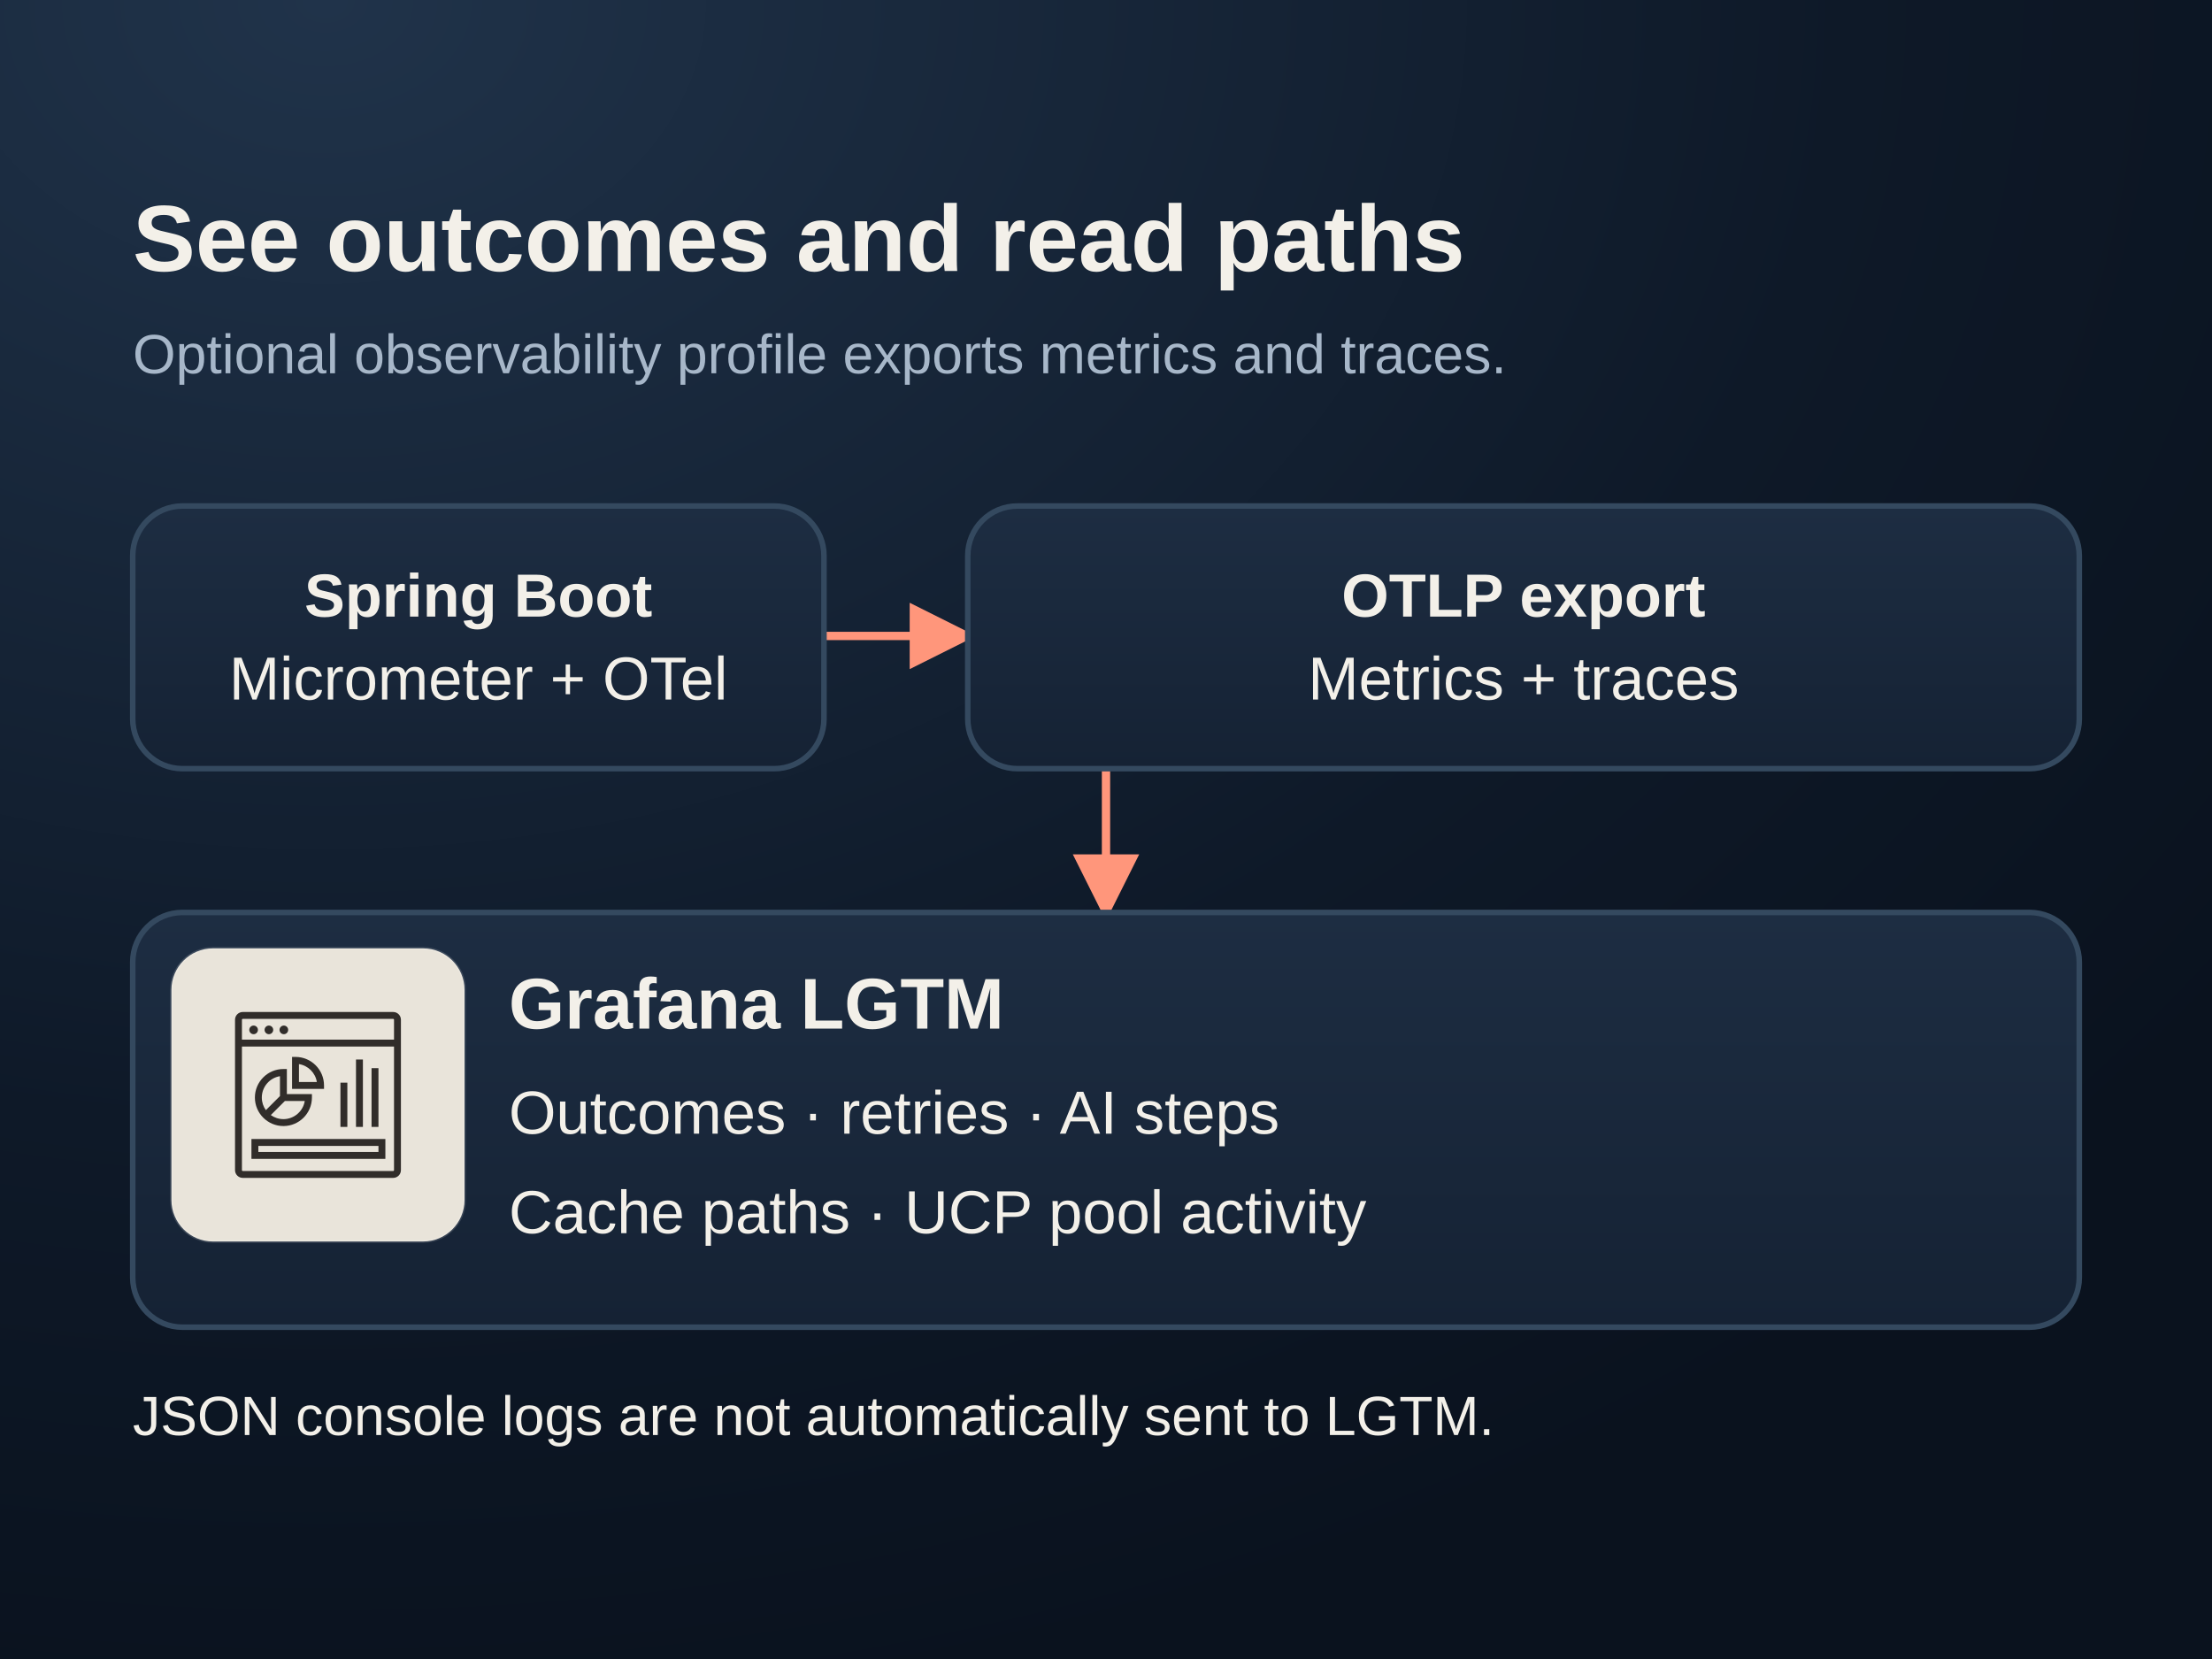
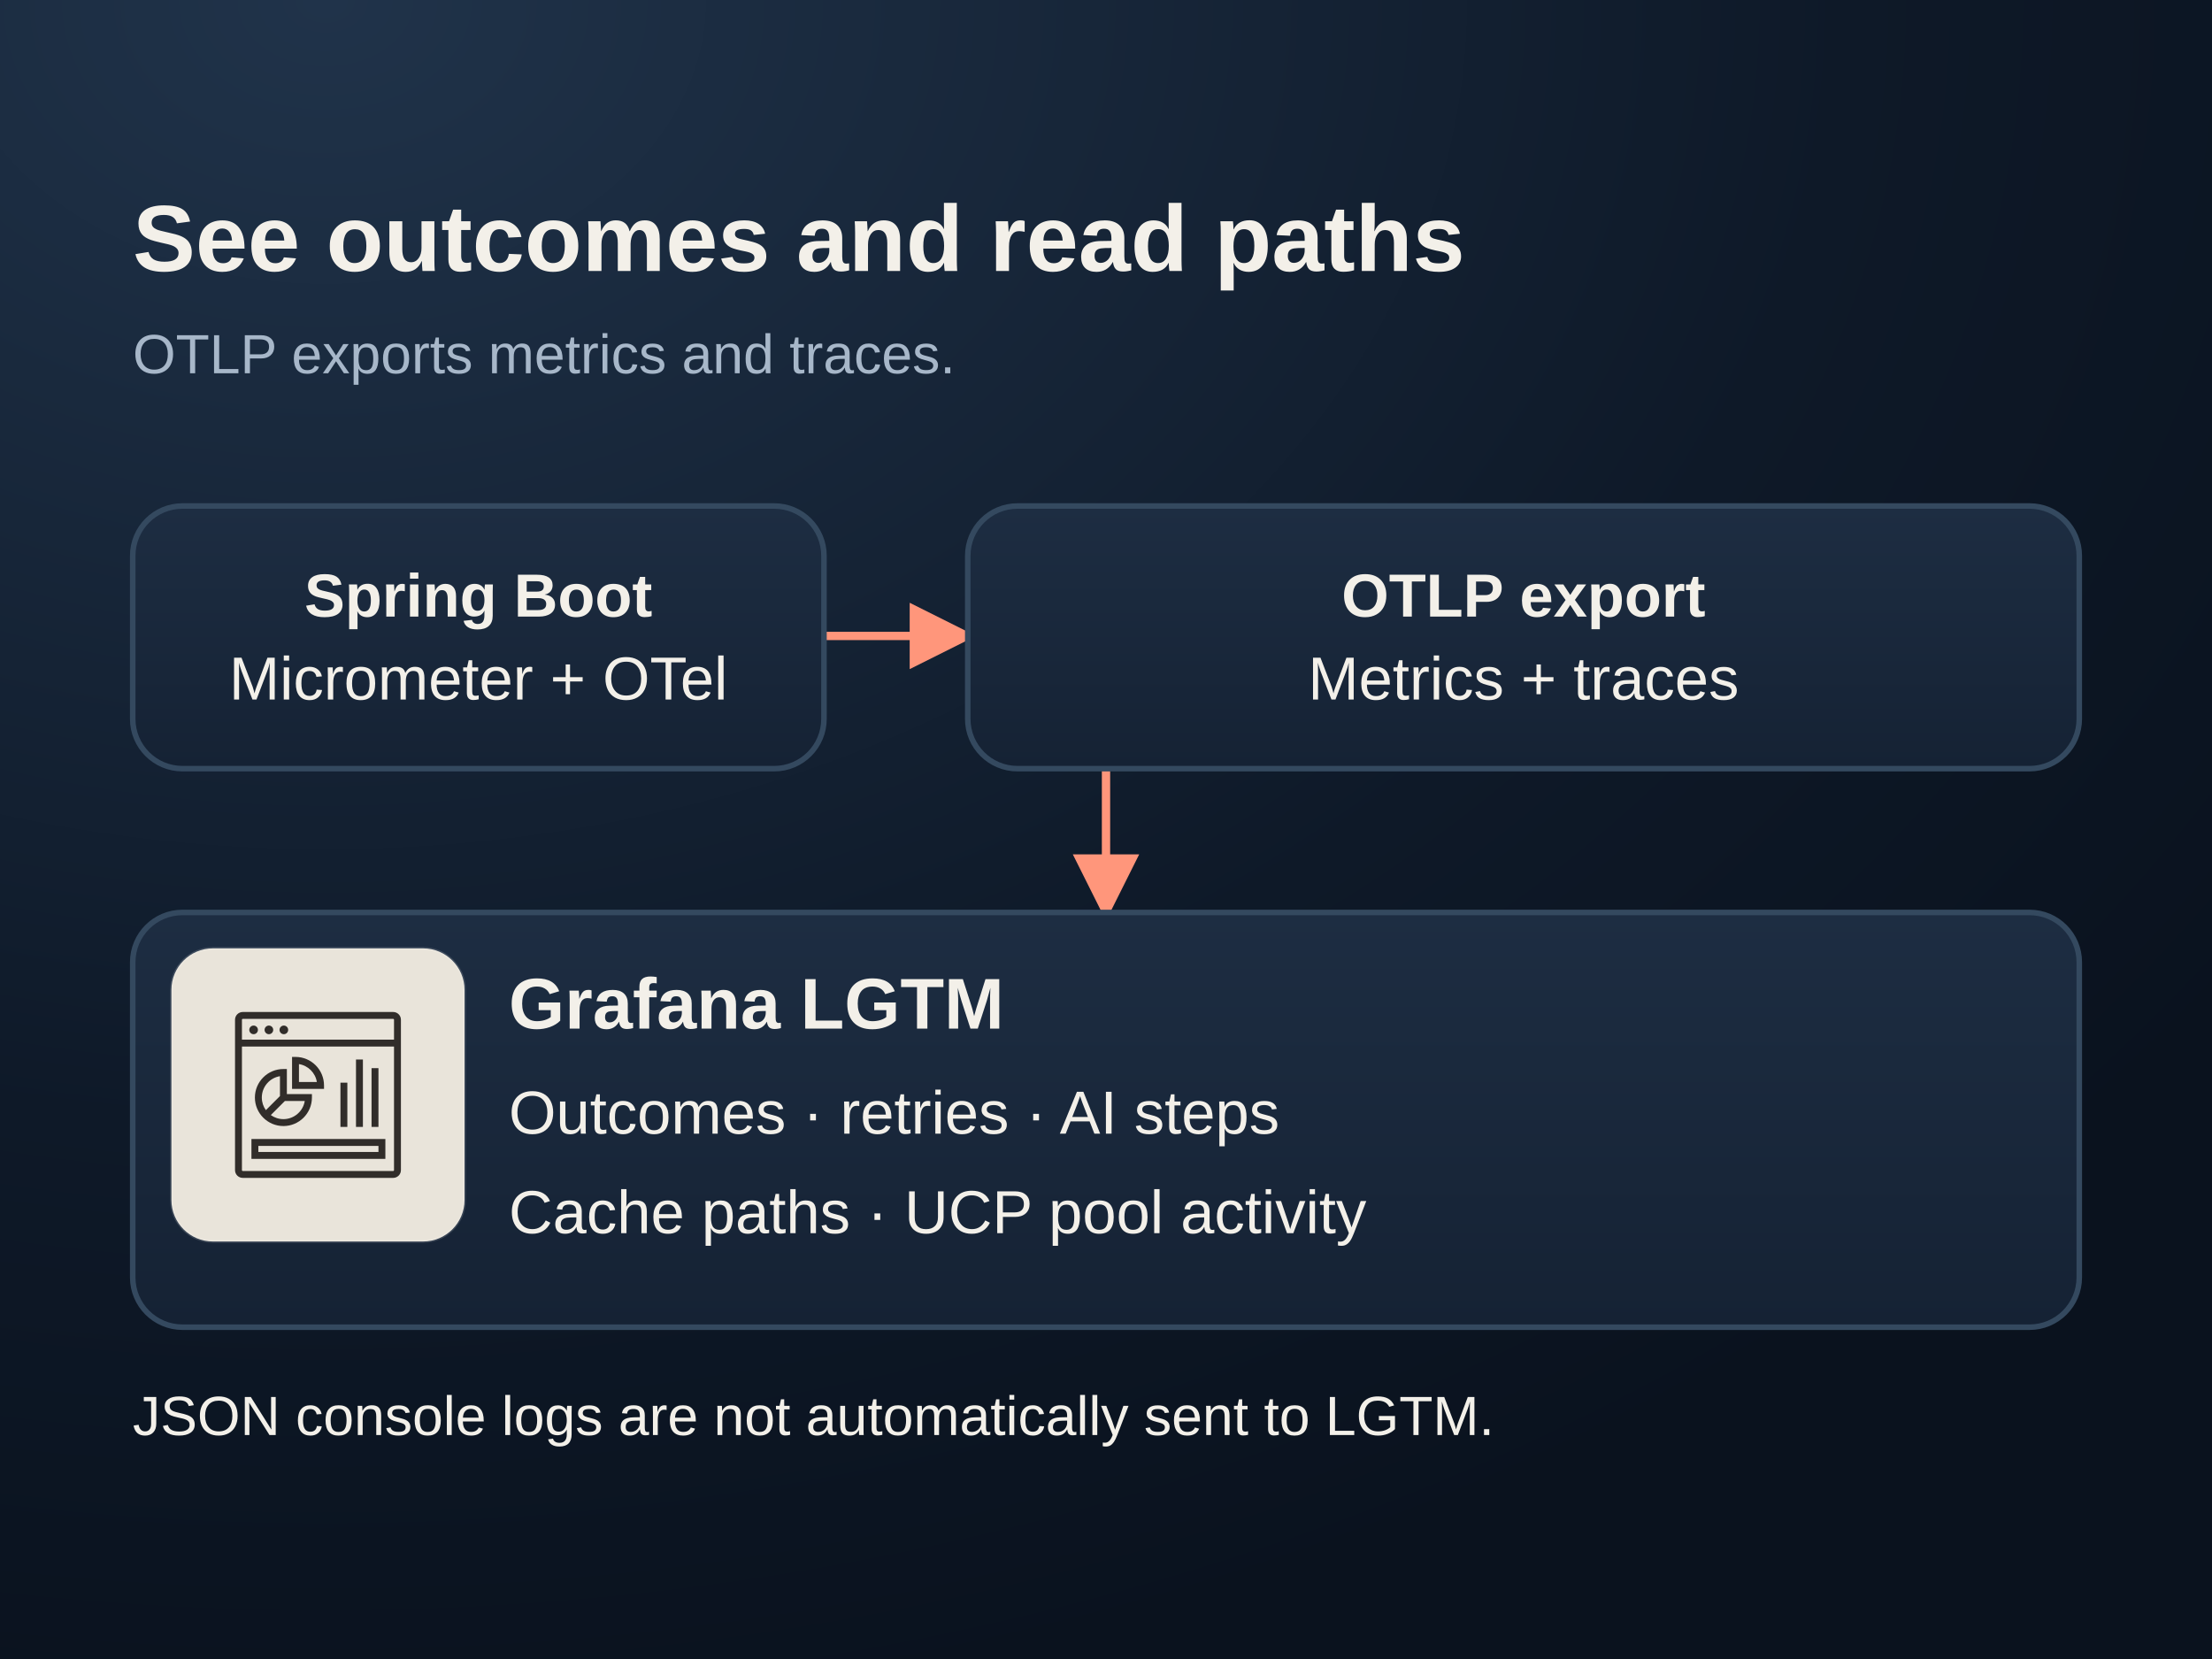
<svg xmlns="http://www.w3.org/2000/svg" width="800" height="600" viewBox="0 0 800 600" role="img" aria-labelledby="title desc">
  <defs>
    <marker id="arrow" markerWidth="8" markerHeight="8" refX="7" refY="4" orient="auto">
      <path d="M0 0 L8 4 L0 8 Z" fill="#ff967b" />
    </marker>
    <radialGradient id="canvas-wash" cx="15%" cy="0%" r="105%">
      <stop offset="0%" stop-color="#20334a" />
      <stop offset="65%" stop-color="#0e1928" />
      <stop offset="100%" stop-color="#0a121e" />
    </radialGradient>
    <linearGradient id="card-surface" x1="0" y1="0" x2="0" y2="1">
      <stop offset="0%" stop-color="#1d2d42" />
      <stop offset="100%" stop-color="#152234" />
    </linearGradient>
  </defs>
  <style>
.focus {animation:focus 8s ease-in-out infinite} .signal {animation:travel 8s linear infinite; opacity:0}
@keyframes focus {0%,28%,100%{stroke:#34495f} 8%,20%{stroke:#ff967b}} 
@keyframes travel {0%{stroke-dashoffset:25;opacity:0} 8%{opacity:1} 38%{stroke-dashoffset:-480;opacity:0} 100%{stroke-dashoffset:-480;opacity:0}}
@media (prefers-reduced-motion:reduce) {.focus,.signal{animation:none} .signal{display:none}}
.paused * {animation-play-state:paused!important}
</style>
  <rect width="800" height="600" fill="url(#canvas-wash)" />
  <text x="48" y="98" font-family="Arial, Helvetica, sans-serif" font-size="34" font-weight="700" fill="#f3f0e9" text-anchor="start">See outcomes and read paths</text>
-   <text x="48" y="135" font-family="Arial, Helvetica, sans-serif" font-size="20" font-weight="400" fill="#a7b7c9" text-anchor="start">Optional observability profile exports metrics and traces.</text>
+   <text x="48" y="135" font-family="Arial, Helvetica, sans-serif" font-size="20" font-weight="400" fill="#a7b7c9" text-anchor="start">OTLP exports metrics and traces.</text>
  <g data-role="diagram">
    <path d="M400 278 V330" fill="none" stroke="#ff967b" stroke-width="3" marker-end="url(#arrow)" />
    <path class="signal" style="animation-delay:0s" d="M400 278 V330" fill="none" stroke="#ff967b" stroke-width="6" stroke-linecap="round" stroke-dasharray="10 500" />
    <path d="M298 230 H350" fill="none" stroke="#ff967b" stroke-width="3" marker-end="url(#arrow)" />
    <path class="signal" style="animation-delay:2s" d="M298 230 H350" fill="none" stroke="#ff967b" stroke-width="6" stroke-linecap="round" stroke-dasharray="10 500" />
    <g>
      <rect class="focus" style="animation-delay:0s" x="48" y="183" width="250" height="95" rx="18" fill="url(#card-surface)" stroke="#34495f" stroke-width="2" />
      <text x="173.0" y="223" font-family="Arial, Helvetica, sans-serif" font-size="22" font-weight="700" fill="#f3f0e9" text-anchor="middle">Spring Boot</text>
      <text x="173.0" y="253" font-family="Arial, Helvetica, sans-serif" font-size="22" font-weight="400" fill="#f3f0e9" text-anchor="middle">Micrometer + OTel</text>
    </g>
    <g>
      <rect class="focus" style="animation-delay:2s" x="350" y="183" width="402" height="95" rx="18" fill="url(#card-surface)" stroke="#34495f" stroke-width="2" />
      <text x="551.0" y="223" font-family="Arial, Helvetica, sans-serif" font-size="22" font-weight="700" fill="#f3f0e9" text-anchor="middle">OTLP export</text>
      <text x="551.0" y="253" font-family="Arial, Helvetica, sans-serif" font-size="22" font-weight="400" fill="#f3f0e9" text-anchor="middle">Metrics + traces</text>
    </g>
    <rect class="focus" x="48" y="330" width="704" height="150" rx="18" fill="url(#card-surface)" stroke="#34495f" stroke-width="2" />
    <rect x="62.0" y="343.0" width="106.0" height="106.0" rx="15" fill="#e9e4da" stroke="#ffffff25" stroke-width="1" />
    <svg viewBox="0 0 288 288" id="Layer_1" xml:space="preserve" overflow="hidden" x="70" y="351" width="90" height="90" data-role="icon">
      <g id="GUIDES" display="none">
        <g display="inline">
          <path d="M144 96.3C170.3 96.3 191.8 117.7 191.8 144 191.8 170.3 170.4 191.7 144 191.7 117.6 191.7 96.2 170.3 96.2 144 96.2 117.7 117.7 96.3 144 96.3M144 96.1C117.5 96.1 96 117.6 96 144 96 170.4 117.5 191.9 144 191.9 170.5 191.9 192 170.4 192 144 192 117.6 170.5 96.1 144 96.1L144 96.1Z" fill="#4DAAE8" />
        </g>
        <line x1="96" y1="0" x2="96" y2="288" stroke="#4DAAE8" stroke-width="0.25" stroke-miterlimit="10" fill="none" display="inline" />
        <line x1="192" y1="0" x2="192" y2="288" stroke="#4DAAE8" stroke-width="0.25" stroke-miterlimit="10" fill="none" display="inline" />
        <line x1="0" y1="192" x2="288" y2="192" stroke="#4DAAE8" stroke-width="0.25" stroke-miterlimit="10" fill="none" display="inline" />
        <line x1="0" y1="96" x2="288" y2="96" stroke="#4DAAE8" stroke-width="0.25" stroke-miterlimit="10" fill="none" display="inline" />
        <g display="inline">
          <path d="M144 12.4C179.2 12.4 212.3 26.1 237.2 51 262.1 75.9 275.8 109 275.8 144.2 275.8 179.4 262.1 212.5 237.2 237.4 212.3 262.3 179.2 276 144 276 108.8 276 75.7 262.3 50.8 237.4 25.9 212.5 12.2 179.4 12.2 144.2 12.2 109 26 75.9 50.8 51 75.7 26.1 108.8 12.4 144 12.4M144 12.1C71.1 12.1 12 71.2 12 144.1 12 217 71.1 276.1 144 276.1 216.9 276.1 276 217 276 144.1 276 71.2 216.9 12.1 144 12.1L144 12.1Z" fill="#4DAAE8" />
        </g>
        <g display="inline">
          <path d="M240 12.2C246.5 12.2 251.8 17.5 251.8 24L251.8 264C251.8 270.5 246.5 275.8 240 275.8L48 275.8C41.5 275.8 36.2 270.5 36.2 264L36.2 24C36.2 17.5 41.5 12.2 48 12.2L240 12.2M240 12 48 12C41.4 12 36 17.4 36 24L36 264C36 270.6 41.4 276 48 276L240 276C246.6 276 252 270.6 252 264L252 24C252 17.4 246.6 12 240 12L240 12Z" fill="#4DAAE8" />
        </g>
        <g display="inline">
          <path d="M264 36.2C270.5 36.2 275.8 41.5 275.8 48L275.8 240C275.8 246.5 270.5 251.8 264 251.8L24 251.8C17.5 251.8 12.2 246.5 12.2 240L12.2 48C12.2 41.5 17.5 36.2 24 36.2L264 36.2M264 36 24 36C17.4 36 12 41.4 12 48L12 240C12 246.6 17.4 252 24 252L264 252C270.6 252 276 246.6 276 240L276 48C276 41.4 270.6 36 264 36L264 36Z" fill="#4DAAE8" />
        </g>
        <g display="inline">
          <path d="M247.8 24.2C256.6 24.2 263.8 31.4 263.8 40.2L263.8 247.8C263.8 256.6 256.6 263.8 247.8 263.8L40.2 263.8C31.4 263.8 24.2 256.6 24.2 247.8L24.2 40.2C24.2 31.4 31.4 24.2 40.2 24.2L247.8 24.2M247.8 24 40.2 24C31.3 24 24 31.3 24 40.2L24 247.8C24 256.7 31.3 264 40.2 264L247.8 264C256.7 264 264 256.7 264 247.8L264 40.2C264 31.3 256.7 24 247.8 24L247.8 24Z" fill="#4DAAE8" />
        </g>
      </g>
      <g id="ART">
        <g>
          <g>
            <path d="M231 48 57 48C52 48 48 52 48 57L48 231C48 236 52 240 57 240L231 240C236 240 240 236 240 231L240 57C240 52 236 48 231 48ZM57 56 231 56C231.6 56 232 56.4 232 57L232 80 56 80 56 57C56 56.4 56.4 56 57 56ZM231 232 57 232C56.4 232 56 231.6 56 231L56 88 232 88 232 231C232 231.6 231.6 232 231 232Z" fill="#312D2A" />
            <circle cx="69.5" cy="68.7" r="5" fill="#312D2A" />
            <ellipse cx="87.2" cy="68.7" rx="5" ry="5" fill="#312D2A" />
            <circle cx="104.5" cy="68.7" r="5" fill="#312D2A" />
          </g>
          <rect x="170" y="129.8" width="8" height="51.2" fill="#312D2A" />
          <rect x="188" y="103" width="8" height="78" fill="#312D2A" />
          <rect x="206" y="113" width="8" height="68" fill="#312D2A" />
          <g>
            <path d="M104 180C122.2 180 137 165.2 137 147L137 143 108 143 108 114 104 114C85.8 114 71 128.8 71 147 71 165.2 85.8 180 104 180ZM128.7 151C126.8 162.9 116.4 172 104 172 98.5 172 93.5 170.2 89.4 167.3L105.7 151 128.7 151ZM100 122.3 100 145.3 83.7 161.6C80.7 157.5 79 152.4 79 147 79 134.6 88.1 124.2 100 122.3Z" fill="#312D2A" />
            <path d="M151 133C151 114.8 136.2 100 118 100L114 100 114 137 151 137 151 133ZM122 129 122 108.3C132.6 110 141 118.4 142.7 129L122 129Z" fill="#312D2A" />
          </g>
          <path d="M67 218 222 218 222 195 67 195 67 218ZM75 203 214 203 214 210 75 210 75 203Z" fill="#312D2A" />
        </g>
      </g>
    </svg>
    <text x="184" y="372" font-family="Arial, Helvetica, sans-serif" font-size="26" font-weight="700" fill="#f3f0e9" text-anchor="start">Grafana LGTM</text>
    <text x="184" y="410" font-family="Arial, Helvetica, sans-serif" font-size="22" font-weight="400" fill="#f3f0e9" text-anchor="start">Outcomes · retries · AI steps</text>
    <text x="184" y="446" font-family="Arial, Helvetica, sans-serif" font-size="22" font-weight="400" fill="#f3f0e9" text-anchor="start">Cache paths · UCP pool activity</text>
    <text x="48" y="519" font-family="Arial, Helvetica, sans-serif" font-size="20" font-weight="400" fill="#f3f0e9" text-anchor="start">JSON console logs are not automatically sent to LGTM.</text>
  </g>
</svg>
